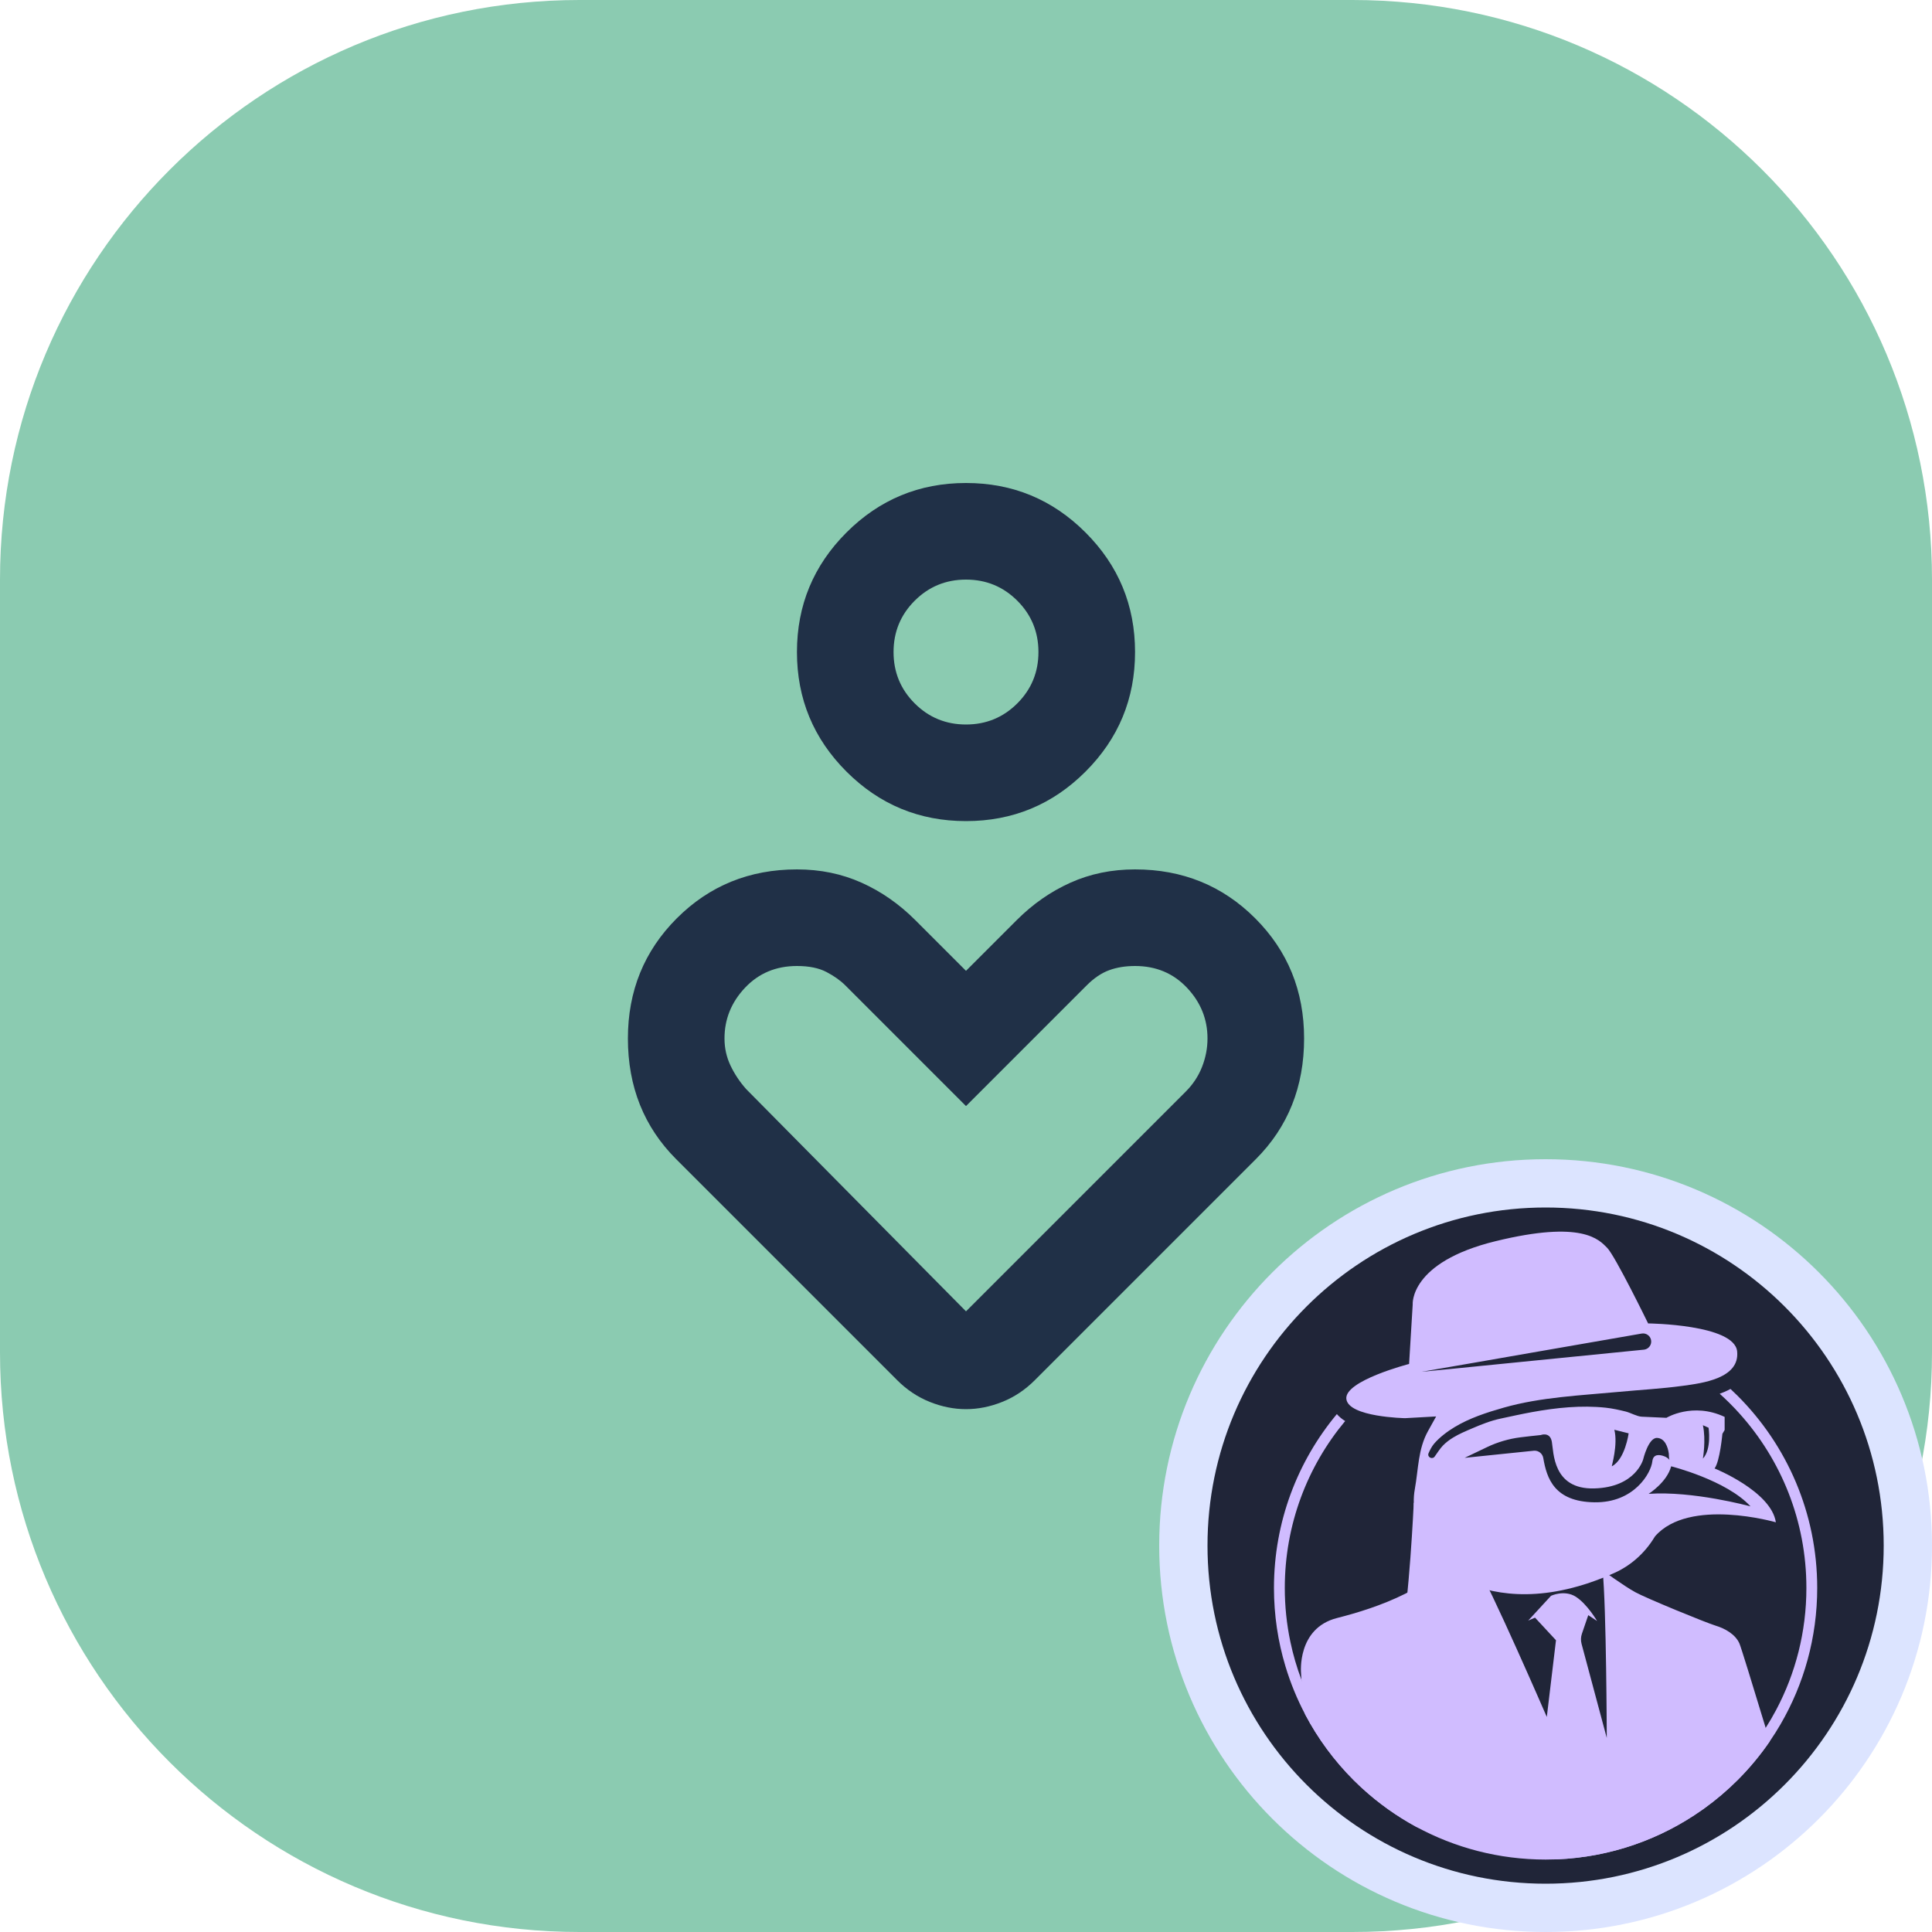
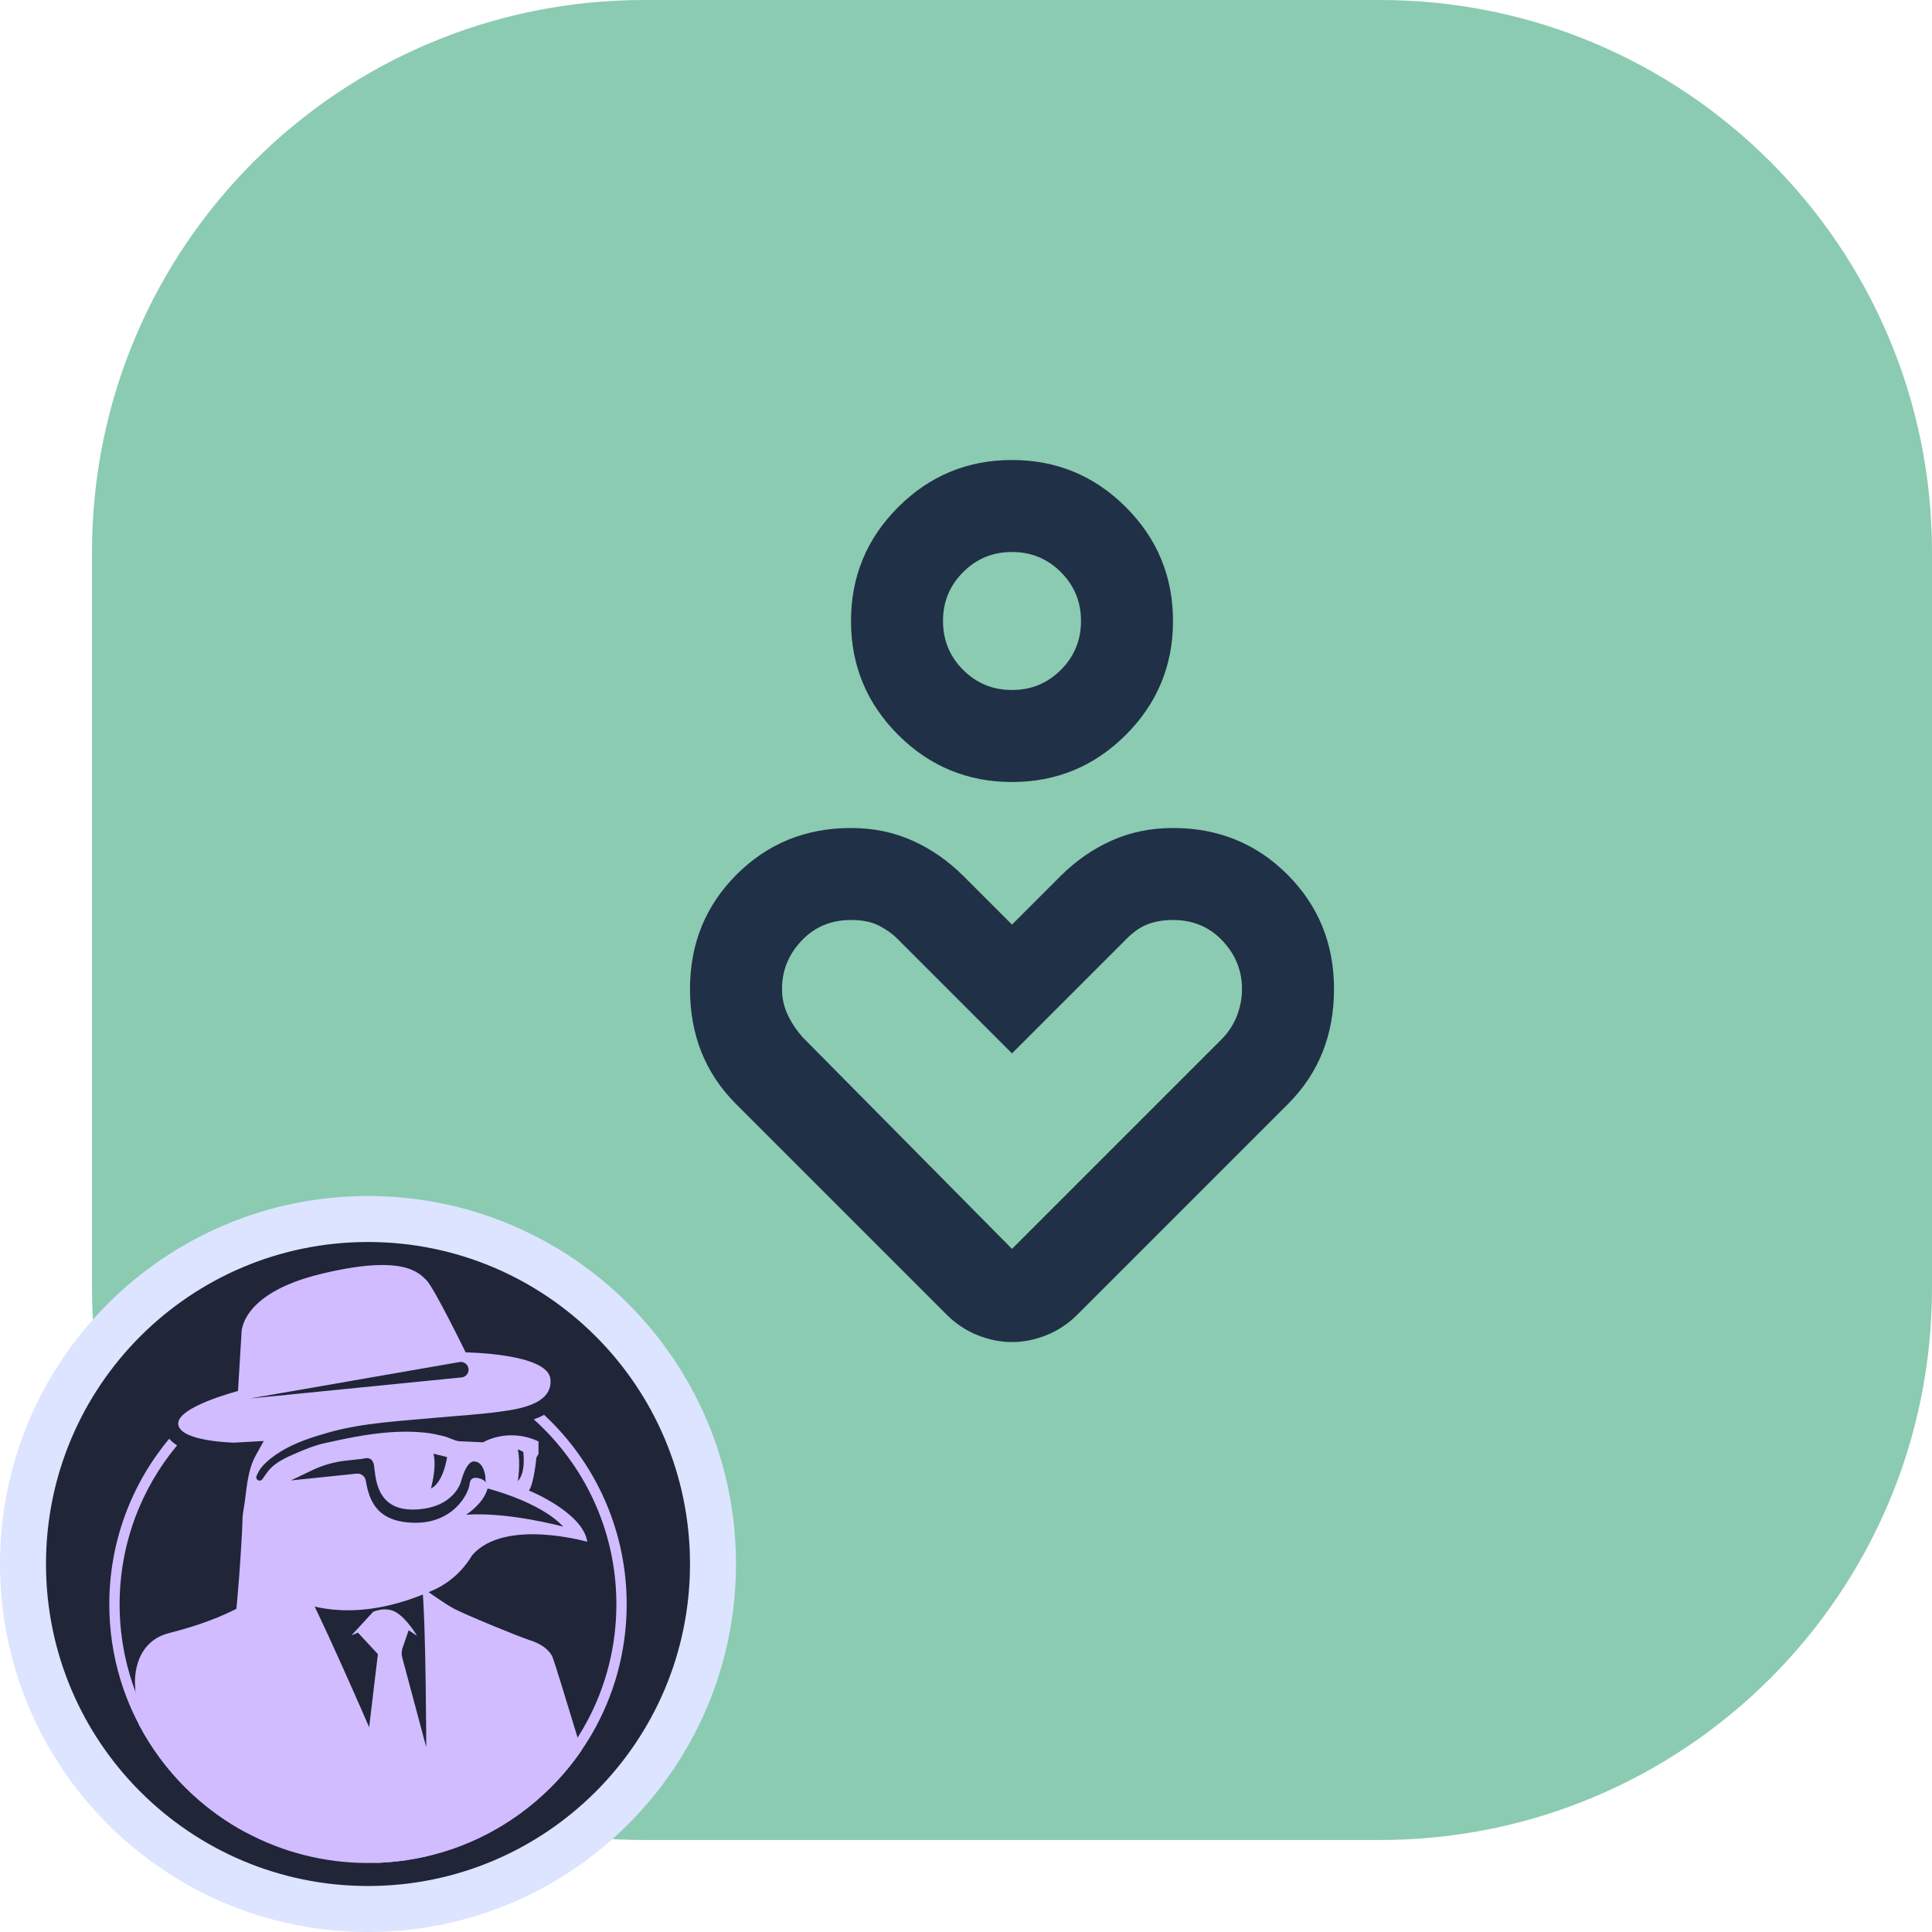
- <svg xmlns="http://www.w3.org/2000/svg" width="40" height="40" viewBox="0 0 40 40">
+ <svg xmlns="http://www.w3.org/2000/svg" width="40" height="40" viewBox="-2 0 42 42">
  <rect width="40" height="40" rx="12" fill="#8bcbb1" />
  <g transform="translate(8 32) scale(0.025 -0.025)">
    <path fill="#203047" d="M480.0 600.0Q422 600 381.0 641.0Q340 682 340.0 740.0Q340 798 381.0 839.0Q422 880 480.0 880.0Q538 880 579.0 839.0Q620 798 620.0 740.0Q620 682 579.0 641.0Q538 600 480.0 600.0ZM480.0 680.0Q505 680 522.5 697.5Q540 715 540.0 740.0Q540 765 522.5 782.5Q505 800 480.0 800.0Q455 800 437.5 782.5Q420 765 420.0 740.0Q420 715 437.5 697.5Q455 680 480.0 680.0ZM423 137 240 320Q220 340 210.0 365.0Q200 390 200 420Q200 479 240.5 519.5Q281 560 340 560Q369 560 393.5 549.0Q418 538 438 518L480 476L522 518Q542 538 566.5 549.0Q591 560 620 560Q679 560 719.5 519.5Q760 479 760 420Q760 390 750.0 365.0Q740 340 720 320L537 137Q525 125 510.0 119.0Q495 113 480.0 113.0Q465 113 450.0 119.0Q435 125 423 137ZM480 194 662 376Q671 385 675.5 396.5Q680 408 680 420Q680 444 663.0 462.0Q646 480 620 480Q608 480 598.5 476.5Q589 473 580 464L480 364L380 464Q374 470 364.5 475.0Q355 480 340 480Q314 480 297.0 462.0Q280 444 280 420Q280 408 285.0 397.5Q290 387 298 378ZM480.0 740.0Q480 740 480.0 740.0Q480 740 480.0 740.0Q480 740 480.0 740.0Q480 740 480.0 740.0Q480 740 480.0 740.0Q480 740 480.0 740.0Q480 740 480.0 740.0Q480 740 480.0 740.0ZM480 337Q480 337 480.0 337.0Q480 337 480 337Q480 337 480.0 337.0Q480 337 480 337Q480 337 480.0 337.0Q480 337 480 337Q480 337 480.0 337.0Q480 337 480 337Q480 337 480.0 337.0Q480 337 480 337Q480 337 480.0 337.0Q480 337 480 337Z" />
  </g>
-   <g id="dux-badge">
+   <g id="dux-badge" transform="translate(-26 2)">
    <circle cx="32" cy="32" r="7.5" fill="#202538" stroke="#dce4ff" stroke-width="1" />
    <g transform="translate(26.376 25.5) scale(0.02329119)">
      <defs id="defs1">
        <clipPath clipPathUnits="userSpaceOnUse" id="clipPath21">
          <path d="M 0,1200 H 2000 V 0 H 0 Z" transform="translate(-673.8743,-704.2584)" id="path21" />
        </clipPath>
        <clipPath clipPathUnits="userSpaceOnUse" id="clipPath25">
          <path d="M 0,1200 H 2000 V 0 H 0 Z" transform="translate(-466.3045,-703.5978)" id="path25" />
        </clipPath>
        <clipPath clipPathUnits="userSpaceOnUse" id="clipPath27">
          <path d="M 0,1200 H 2000 V 0 H 0 Z" transform="translate(-695.28,-473.9274)" id="path27" />
        </clipPath>
        <clipPath clipPathUnits="userSpaceOnUse" id="clipPath29">
          <path d="M 0,1200 H 2000 V 0 H 0 Z" transform="translate(-457.9388,-632.9906)" id="path29" />
        </clipPath>
        <clipPath clipPathUnits="userSpaceOnUse" id="clipPath31">
          <path d="M 0,1200 H 2000 V 0 H 0 Z" transform="translate(-466.3045,-703.5978)" id="path31" />
        </clipPath>
        <clipPath clipPathUnits="userSpaceOnUse" id="clipPath33">
          <path d="M 0,1200 H 2000 V 0 H 0 Z" transform="translate(-614.5172,-638.933)" id="path33" />
        </clipPath>
      </defs>
      <g id="layer-MC0" transform="translate(-486.3102,-515.0272)">
        <path id="path20" d="M 0,0 C -1.568,1.568 -3.163,3.098 -4.787,4.61 -5.944,3.966 -7.185,3.35 -8.529,2.762 -9.658,2.277 -10.815,1.82 -11.981,1.4 c 1.885,-1.689 3.742,-3.425 5.552,-5.207 0.448,-0.429 0.886,-0.868 1.325,-1.306 2.221,-2.221 4.386,-4.498 6.476,-6.84 27.639,-30.784 44.453,-71.459 44.453,-116.089 0,-29.347 -7.259,-56.977 -20.09,-81.21 -2.192,-4.134 -4.544,-8.174 -7.054,-12.102 -6.83,-10.74 -14.827,-20.669 -23.785,-29.636 -5.944,-5.944 -12.317,-11.459 -19.073,-16.498 -0.56,-0.42 -1.12,-0.83 -1.689,-1.231 -28.675,-20.893 -63.975,-33.201 -102.186,-33.201 -48.018,0 -91.464,19.456 -122.948,50.93 -0.737,0.737 -1.465,1.474 -2.174,2.221 -0.55,0.569 -1.101,1.147 -1.633,1.726 -15.545,16.553 -27.881,36.14 -36.018,57.779 -3.098,8.211 -5.58,16.712 -7.409,25.464 -2.417,11.534 -3.686,23.496 -3.686,35.758 0.01,42.326 15.117,81.097 40.246,111.246 -2.072,1.278 -3.975,2.809 -5.534,4.637 -26.174,-31.399 -41.934,-71.822 -41.934,-115.883 0,-18.187 2.678,-35.748 7.67,-52.311 3.359,-11.142 7.754,-21.835 13.092,-31.95 8.528,-16.208 19.446,-30.961 32.276,-43.801 1.251,-1.25 2.529,-2.491 3.817,-3.685 0.662,-0.644 1.334,-1.26 2.006,-1.876 10.862,-9.938 22.945,-18.578 36,-25.661 25.632,-13.913 55.016,-21.816 86.229,-21.816 2.454,0 4.908,0.047 7.334,0.14 36.056,1.446 69.424,13.427 97.054,32.976 0.569,0.392 1.148,0.793 1.698,1.204 7.82,5.655 15.164,11.925 21.966,18.718 7.904,7.904 15.07,16.526 21.406,25.773 2.556,3.723 4.973,7.558 7.25,11.477 15.499,26.697 24.382,57.723 24.382,90.812 C 53.038,-78.055 32.762,-32.762 0,0" style="fill:#D0BCFF;fill-opacity:1;fill-rule:nonzero;stroke:none" transform="matrix(1.333333,0,0,-1.333333,898.4991,660.9888)" clip-path="url(#clipPath21)" />
        <path id="path24" d="M 0,0 -0.169,-0.292 C 1.43,-0.2 3.091,-0.108 4.798,0 Z" style="fill:#D0BCFF;fill-opacity:1;fill-rule:nonzero;stroke:none" transform="matrix(1.333333,0,0,-1.333333,621.7393,661.8696)" clip-path="url(#clipPath25)" />
        <path id="path26" d="m 0,0 c -6.336,-9.247 -13.502,-17.869 -21.406,-25.773 -6.802,-6.793 -14.146,-13.063 -21.965,-18.718 -0.551,-0.411 -1.129,-0.812 -1.699,-1.204 -27.629,-19.549 -60.998,-31.53 -97.053,-32.976 -33.247,1.129 -64.852,8.762 -93.564,21.676 -13.054,7.082 -25.138,15.723 -36,25.661 -0.672,0.616 -1.343,1.232 -2.006,1.876 -1.288,1.194 -2.566,2.435 -3.816,3.685 -12.831,12.84 -23.748,27.593 -32.277,43.801 -1.092,7.651 -1.941,15.378 -2.445,23.039 -0.102,1.502 -0.186,3.004 -0.261,4.497 0,0 -2.865,29.795 23.944,36.634 26.827,6.84 65.654,19.745 87.722,50.305 0,0 0.327,-8.38 5.506,-15.779 8.034,-11.422 46.674,-100.46 46.674,-100.46 l 6.121,51.135 -13.978,15.079 -4.553,-1.987 15.228,16.544 c 0,0 8.94,4.218 16.554,-0.653 7.605,-4.899 14.146,-16.153 14.146,-16.153 l -5.879,3.892 -4.227,-12.364 c -0.756,-2.184 -0.83,-4.535 -0.233,-6.784 l 16.796,-62.687 c 0,0 -0.243,87.415 -2.781,111.685 0,0 14.221,-10.367 21.621,-14.454 7.381,-4.078 47.215,-20.407 53.738,-22.395 6.504,-1.987 13.222,-5.841 15.882,-11.916 1.026,-2.351 8.594,-26.939 17.486,-56.229 C -1.829,6.028 -0.914,3.023 0,0" style="fill:#D0BCFF;fill-opacity:1;fill-rule:nonzero;stroke:none" transform="matrix(1.333333,0,0,-1.333333,927.04,968.0968)" clip-path="url(#clipPath27)" />
        <path id="path28" d="m 0,0 c 0,0 -3.081,-67.22 -8.64,-90.616 -5.559,-23.397 30.316,0 30.316,0 l 20.9,68.629 z" style="fill:#D0BCFF;fill-opacity:1;fill-rule:nonzero;stroke:none" transform="matrix(1.333333,0,0,-1.333333,610.5851,756.0125)" clip-path="url(#clipPath29)" />
        <path id="path30" d="M 0,0 -0.169,-0.292 C 1.43,-0.2 3.091,-0.108 4.798,0 Z" style="fill:#D0BCFF;fill-opacity:1;fill-rule:nonzero;stroke:none" transform="matrix(1.333333,0,0,-1.333333,621.7393,661.8696)" clip-path="url(#clipPath31)" />
        <path id="path32" d="m 0,0 c 0,0 12.178,7.604 15.029,18.355 0,0 36.913,-9.243 52.904,-26.719 C 66.887,-8.091 29.642,2.031 0,0 m -36.152,-5.643 c -26.791,0.404 -31.781,16.05 -34.086,29.523 -0.511,2.958 -3.148,5.073 -6.13,4.883 l -46.275,-4.764 14.922,7.14 c 3.505,1.687 7.164,3.077 10.895,4.17 3.742,1.093 7.556,1.901 11.429,2.376 4.051,0.499 8.542,1.01 13.46,1.509 0,0 6.19,2.459 7.414,-4.479 1.259,-6.926 0.499,-31.864 28.287,-31.103 27.777,0.76 32.612,19.412 32.612,19.412 0,0 3.458,14.471 9.232,14.257 5.263,-0.202 7.27,-6.142 7.853,-10.479 0.142,-1.045 -0.06,-3.54 0.582,-4.324 -0.939,1.152 -2.162,2.032 -3.564,2.554 C 7.604,26.113 3.065,26.945 2.471,21.658 1.616,13.877 -9.599,-6.059 -36.152,-5.643 m 13.306,48.354 9.528,-2.377 c 0,0 -2.388,-17.5 -11.227,-21.979 -0.25,-0.13 4.194,14.281 1.699,24.356 m 59.022,3.041 3.79,-1.687 c 0,0 2.198,-14.209 -3.79,-20.577 0,0 2.174,12.474 0,22.264 m -187.451,35.63 c 12.225,2.067 24.45,4.229 36.664,6.332 l 36.663,6.392 73.303,12.748 c 2.958,0.522 5.774,-1.462 6.285,-4.408 0.522,-2.947 -1.462,-5.762 -4.42,-6.285 -0.119,-0.024 -0.261,-0.036 -0.38,-0.047 H -3.184 L -114.243,85.029 c -12.344,-1.224 -24.676,-2.495 -37.032,-3.647 M 43.97,16.93 c 3.54,4.693 5.215,23.096 5.215,23.096 l 1.497,2.518 v 8.744 C 29.381,61.327 11.869,50.682 11.869,50.682 l -16.491,0.749 c -3.112,0.142 -7.449,2.637 -10.644,3.433 -4.42,1.093 -8.804,2.068 -13.342,2.566 -16.407,1.735 -32.933,0 -49.091,-2.934 -7.021,-1.271 -13.971,-2.851 -20.957,-4.325 -6.701,-1.425 -12.878,-3.908 -19.151,-6.605 -4.313,-1.842 -8.649,-3.659 -12.641,-6.119 -2.436,-1.496 -4.741,-3.243 -6.737,-5.31 -2.126,-2.21 -3.659,-4.859 -5.476,-7.319 -1.545,-2.091 -4.907,-0.463 -4.147,2.032 0.024,0.059 0.048,0.119 0.06,0.154 0.867,2.044 2.221,4.646 3.659,6.345 3.588,4.241 8.958,8.292 13.686,11.12 10.039,6.071 21.48,9.766 32.767,12.985 24.771,7.057 51.442,8.138 77.009,10.55 14.114,1.331 28.43,2.091 42.473,4.016 12.784,1.734 37.935,4.859 36.176,22.882 -1.71,18.129 -59.355,18.712 -59.355,18.712 0,0 -21.943,45.027 -27.372,50.468 -5.418,5.418 -16.503,18.474 -74.254,4.384 -57.739,-14.078 -55.327,-42.259 -55.327,-42.259 l -2.412,-39.622 c 0,0 -43.198,-11.179 -41.832,-23.321 1.391,-12.142 39.171,-12.819 39.171,-12.819 0,0 8.577,0.439 20.696,1.152 l -5.382,-9.683 c -6.749,-12.13 -6.38,-25.258 -8.851,-38.908 -4.277,-23.631 11.963,-52.702 33.978,-62.147 21.1,-9.053 53.949,-13.782 99.012,6.368 11.085,4.954 20.328,13.282 26.66,23.618 l 0.499,0.796 c 22.728,26.125 80.574,9.386 80.574,9.386 C 81.774,1.699 43.97,16.93 43.97,16.93" style="fill:#D0BCFF;fill-opacity:1;fill-rule:nonzero;stroke:none" transform="matrix(1.333333,0,0,-1.333333,819.3563,748.0893)" clip-path="url(#clipPath33)" />
      </g>
    </g>
  </g>
</svg>
